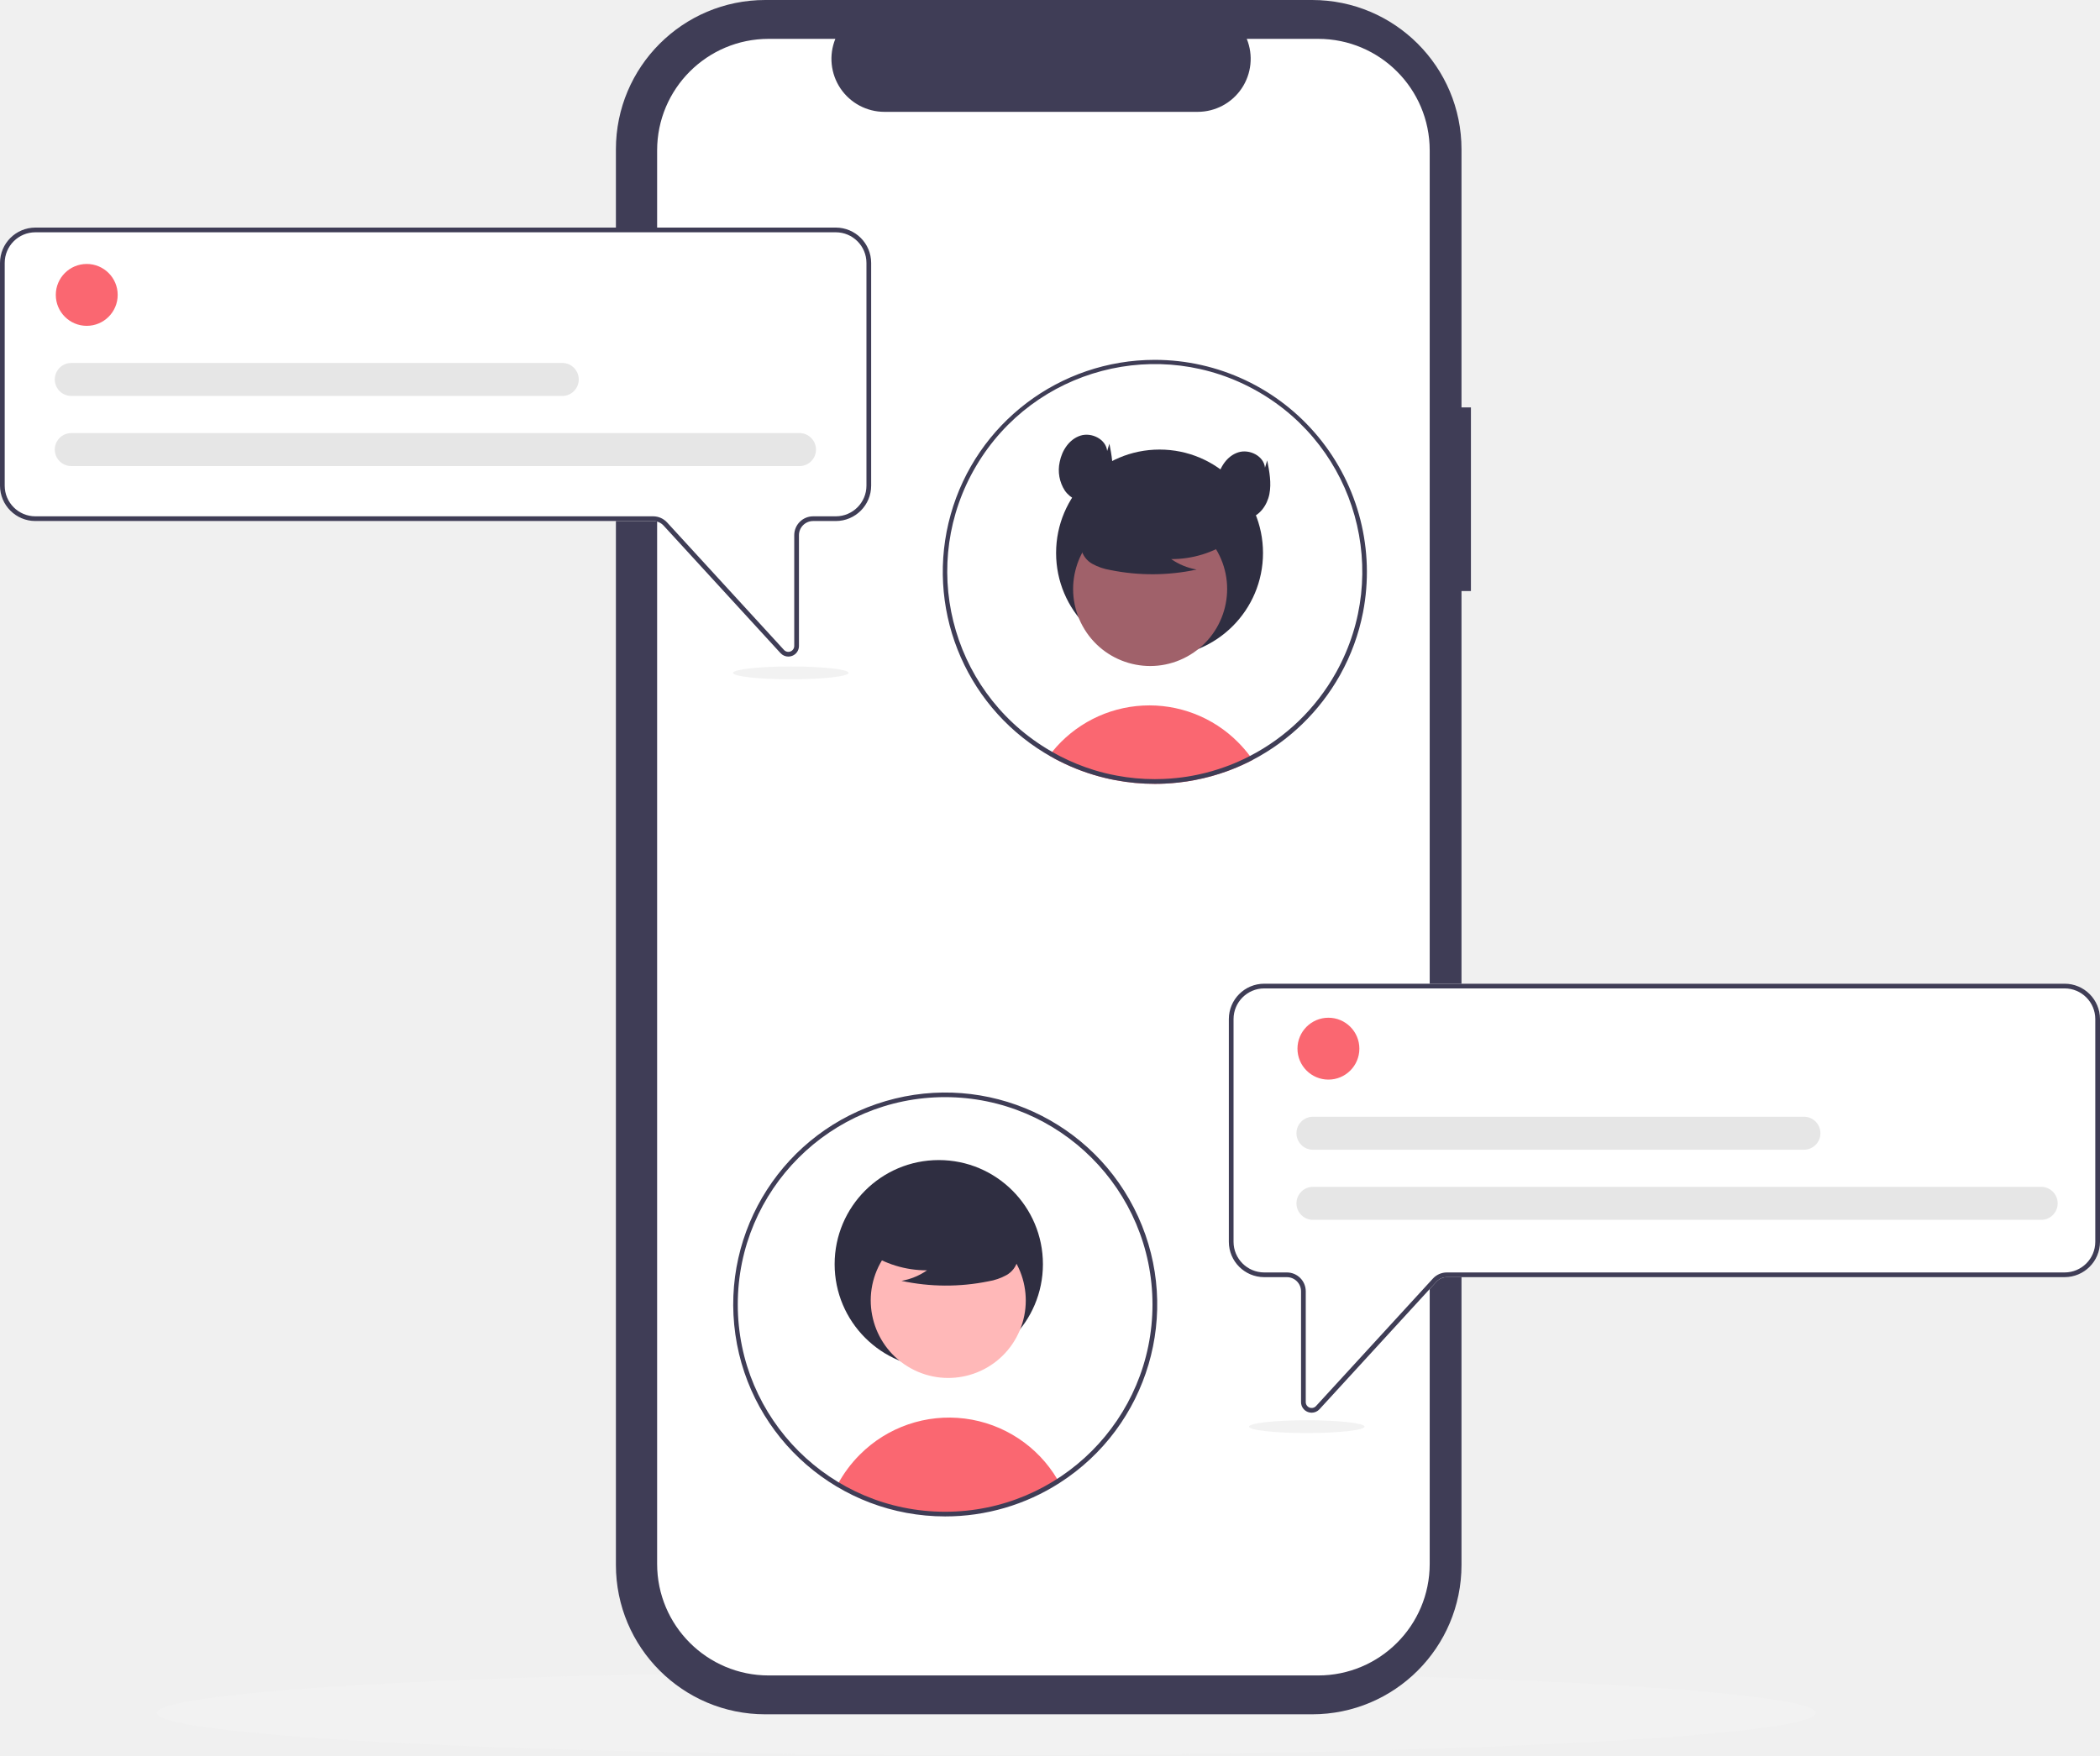
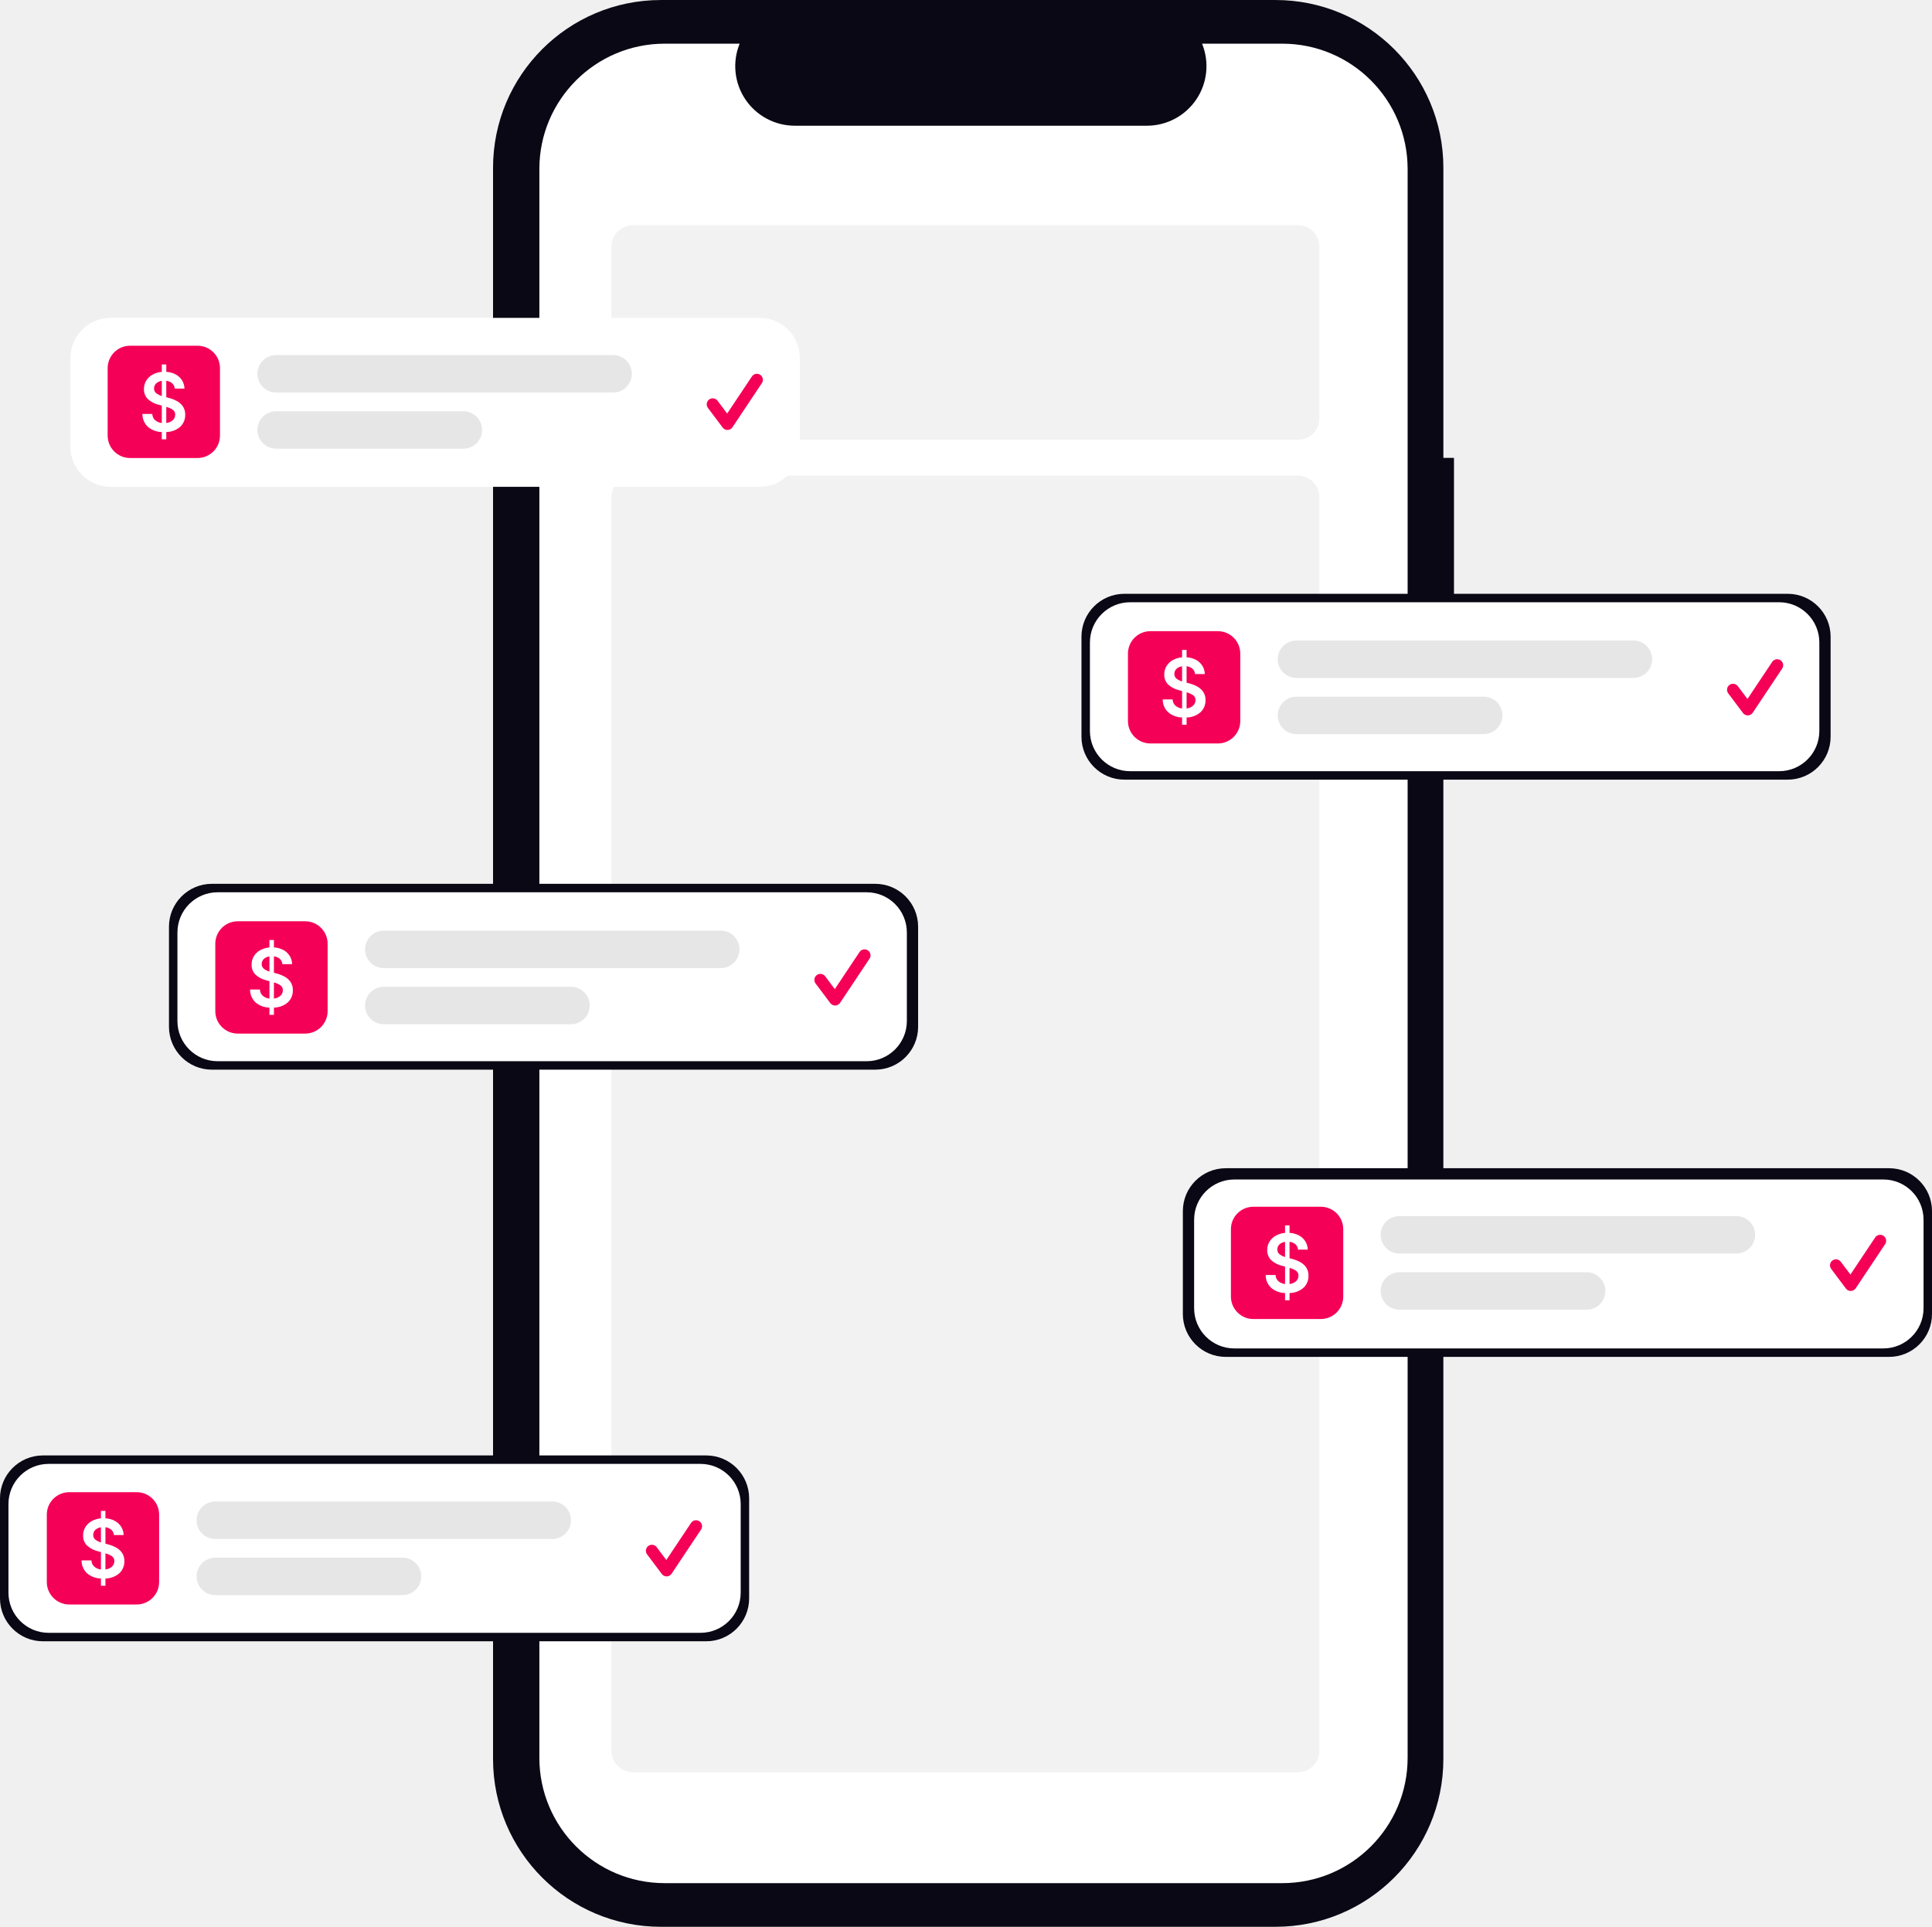
- <svg xmlns="http://www.w3.org/2000/svg" width="891.295" height="745.194" viewBox="0 0 891.295 745.194" role="img" artist="Katerina Limpitsouni" source="https://undraw.co/">
-   <ellipse cx="418.644" cy="727.194" rx="352" ry="18" fill="#f2f2f2" />
-   <path d="M778.65,250.35h-3.999V140.805a63.402,63.402,0,0,0-63.402-63.402H479.162a63.402,63.402,0,0,0-63.402,63.402v600.974a63.402,63.402,0,0,0,63.402,63.402H711.249a63.402,63.402,0,0,0,63.402-63.402V328.326h3.999Z" transform="translate(-154.3525 -77.40283)" fill="#3f3d56" />
-   <path d="M761.156,141.247v600.09a47.351,47.351,0,0,1-47.35,47.35h-233.2a47.351,47.351,0,0,1-47.35-47.35v-600.09a47.351,47.351,0,0,1,47.35-47.35h28.29a22.507,22.507,0,0,0,20.83,30.99h132.96a22.507,22.507,0,0,0,20.83-30.99h30.29A47.351,47.351,0,0,1,761.156,141.247Z" transform="translate(-154.3525 -77.40283)" fill="#fff" />
-   <path d="M686.03,400.003q-2.325,1.215-4.73,2.3-2.19.99-4.45,1.86c-.55.21-1.11.42-1.67.63a89.528,89.528,0,0,1-13.6,3.75q-3.435.675-6.96,1.06-2.91.33-5.88.47c-1.41.07-2.82.1-4.24.1a89.841,89.841,0,0,1-16.76-1.57c-1.44-.26-2.85-.57-4.26-.91a88.778,88.778,0,0,1-19.67-7.26c-.56-.28-1.12-.58-1.68-.87-.83-.44-1.64-.9-2.45-1.38.39-.54.81-1.07,1.24-1.59a53.034,53.034,0,0,1,78.87-4.1,54.277,54.277,0,0,1,5.06,5.86C685.26,398.893,685.65,399.443,686.03,400.003Z" transform="translate(-154.3525 -77.40283)" fill="#FA6771" />
-   <circle cx="492.143" cy="234.764" r="43.91" fill="#2f2e41" />
-   <circle cx="642.499" cy="327.462" r="32.681" transform="translate(-232.6876 270.9066) rotate(-28.66315)" fill="#a0616a" />
-   <path d="M676.839,306.906a44.448,44.448,0,0,1-25.402,7.85,27.238,27.238,0,0,0,10.796,4.442,89.628,89.628,0,0,1-36.61.206,23.694,23.694,0,0,1-7.664-2.632,9.699,9.699,0,0,1-4.731-6.327c-.803-4.589,2.772-8.757,6.488-11.567a47.858,47.858,0,0,1,40.217-8.036c4.492,1.161,8.993,3.123,11.911,6.731s3.782,9.17,1.002,12.885Z" transform="translate(-154.3525 -77.40283)" fill="#2f2e41" />
-   <path d="M644.5,230.173a89.987,89.987,0,0,0-46.84,166.83l.58.34q.72.435,1.44.84c.81.48,1.62.94,2.45,1.38.56.29,1.12.59,1.68.87a88.778,88.778,0,0,0,19.67,7.26c1.41.34,2.82.65,4.26.91a89.841,89.841,0,0,0,16.76,1.57c1.42,0,2.83-.03,4.24-.1q2.97-.135,5.88-.47,3.525-.39,6.96-1.06a89.528,89.528,0,0,0,13.6-3.75c.56-.21,1.12-.42,1.67-.63q2.265-.87,4.45-1.86,2.4-1.08,4.73-2.3a90.792,90.792,0,0,0,37.04-35.97c.04-.08.09-.16.13-.24a89.306,89.306,0,0,0,9.65-26.41,90.051,90.051,0,0,0-88.35-107.21Zm77.06,132.45c-.08.14-.15.28-.23.41a88.172,88.172,0,0,1-36.48,35.32q-2.295,1.2-4.67,2.25c-1.31.59-2.65,1.15-4,1.67-.57.22-1.15.44-1.73.64a85.721,85.721,0,0,1-11.73,3.36,84.695,84.695,0,0,1-8.95,1.41c-1.85.2-3.73.34-5.62.41-1.21.05-2.43.08-3.65.08a86.762,86.762,0,0,1-16.22-1.51,85.625,85.625,0,0,1-9.63-2.36,88.466,88.466,0,0,1-13.99-5.67c-.52-.27-1.04-.54-1.55-.82-.73-.39-1.47-.79-2.19-1.22-.54-.3-1.08-.62-1.61-.94-.31-.18-.62-.37-.93-.56a88.069,88.069,0,1,1,123.18-32.47Z" transform="translate(-154.3525 -77.40283)" fill="#3f3d56" />
-   <path d="M624.26,268.863c-.472-4.968-6.558-8.026-11.318-6.526s-7.884,6.293-8.829,11.193a16.057,16.057,0,0,0,2.165,12.122c2.406,3.462,6.827,5.623,10.95,4.744,4.707-1.003,7.968-5.6,8.901-10.321s.007-9.589-.919-14.312Z" transform="translate(-154.3525 -77.40283)" fill="#2f2e41" />
-   <path d="M691.242,275.96c-.472-4.968-6.559-8.026-11.318-6.526s-7.884,6.293-8.829,11.193a16.057,16.057,0,0,0,2.165,12.122c2.406,3.462,6.827,5.623,10.95,4.744,4.707-1.003,7.968-5.6,8.901-10.321s.007-9.589-.919-14.312Z" transform="translate(-154.3525 -77.40283)" fill="#2f2e41" />
-   <path d="M488.936,356.142a4.475,4.475,0,0,1-3.307-1.464L436.008,300.544a6.02,6.02,0,0,0-4.426-1.947H169.362a15.026,15.026,0,0,1-15.009-15.009V189.025a15.026,15.026,0,0,1,15.009-15.009H509.087A15.026,15.026,0,0,1,524.096,189.025v94.562A15.026,15.026,0,0,1,509.087,298.597h-9.631a6.012,6.012,0,0,0-6.005,6.005v47.033a4.474,4.474,0,0,1-2.87,4.196A4.526,4.526,0,0,1,488.936,356.142Z" transform="translate(-154.3525 -77.40283)" fill="#fff" />
-   <path d="M488.936,356.142a4.475,4.475,0,0,1-3.307-1.464L436.008,300.544a6.02,6.02,0,0,0-4.426-1.947H169.362a15.026,15.026,0,0,1-15.009-15.009V189.025a15.026,15.026,0,0,1,15.009-15.009H509.087A15.026,15.026,0,0,1,524.096,189.025v94.562A15.026,15.026,0,0,1,509.087,298.597h-9.631a6.012,6.012,0,0,0-6.005,6.005v47.033a4.474,4.474,0,0,1-2.87,4.196A4.526,4.526,0,0,1,488.936,356.142ZM169.362,176.016A13.024,13.024,0,0,0,156.353,189.025v94.562a13.024,13.024,0,0,0,13.009,13.009H431.581a8.024,8.024,0,0,1,5.9,2.596l49.622,54.133a2.503,2.503,0,0,0,4.347-1.691v-47.033a8.014,8.014,0,0,1,8.005-8.005H509.087a13.024,13.024,0,0,0,13.009-13.009V189.025A13.024,13.024,0,0,0,509.087,176.016Z" transform="translate(-154.3525 -77.40283)" fill="#3f3d56" />
-   <circle cx="36.816" cy="125.193" r="13.134" fill="#FA6771" />
-   <path d="M493.764,275.269H184.684a7.005,7.005,0,1,1,0-14.009H493.764a7.005,7.005,0,0,1,0,14.009Z" transform="translate(-154.3525 -77.40283)" fill="#e6e6e6" />
-   <path d="M393.073,245.5H184.684a7.005,7.005,0,1,1,0-14.009H393.073a7.005,7.005,0,0,1,0,14.009Z" transform="translate(-154.3525 -77.40283)" fill="#e6e6e6" />
-   <path d="M709.419,676.831a4.474,4.474,0,0,1-2.87-4.196v-47.033a6.012,6.012,0,0,0-6.005-6.005H690.913a15.026,15.026,0,0,1-15.009-15.009V510.025A15.026,15.026,0,0,1,690.913,495.016H1030.638a15.026,15.026,0,0,1,15.009,15.009v94.562a15.026,15.026,0,0,1-15.009,15.009H768.419a6.02,6.02,0,0,0-4.426,1.947l-49.622,54.133a4.475,4.475,0,0,1-3.307,1.464A4.526,4.526,0,0,1,709.419,676.831Z" transform="translate(-154.3525 -77.40283)" fill="#fff" />
-   <path d="M709.419,676.831a4.474,4.474,0,0,1-2.87-4.196v-47.033a6.012,6.012,0,0,0-6.005-6.005H690.913a15.026,15.026,0,0,1-15.009-15.009V510.025A15.026,15.026,0,0,1,690.913,495.016H1030.638a15.026,15.026,0,0,1,15.009,15.009v94.562a15.026,15.026,0,0,1-15.009,15.009H768.419a6.02,6.02,0,0,0-4.426,1.947l-49.622,54.133a4.475,4.475,0,0,1-3.307,1.464A4.526,4.526,0,0,1,709.419,676.831ZM690.913,497.016A13.024,13.024,0,0,0,677.904,510.025v94.562A13.024,13.024,0,0,0,690.913,617.597h9.631a8.014,8.014,0,0,1,8.005,8.005v47.033a2.503,2.503,0,0,0,4.347,1.691l49.622-54.133a8.024,8.024,0,0,1,5.9-2.596h262.22a13.024,13.024,0,0,0,13.009-13.009V510.025a13.024,13.024,0,0,0-13.009-13.009Z" transform="translate(-154.3525 -77.40283)" fill="#3f3d56" />
-   <path d="M603.53,706.113a89.069,89.069,0,0,1-93.65,1.49,54.129,54.129,0,0,1,9.4-12.65,53.433,53.433,0,0,1,83.91,10.57C603.3,705.713,603.42,705.913,603.53,706.113Z" transform="translate(-154.3525 -77.40283)" fill="#FA6771" />
-   <circle cx="398.443" cy="536.688" r="44.202" fill="#2f2e41" />
-   <circle cx="556.819" cy="629.489" r="32.898" transform="translate(-416.965 738.7288) rotate(-61.33685)" fill="#ffb8b8" />
-   <path d="M522.25,608.796a44.744,44.744,0,0,0,25.571,7.902,27.419,27.419,0,0,1-10.868,4.471,90.223,90.223,0,0,0,36.853.207,23.852,23.852,0,0,0,7.715-2.65,9.764,9.764,0,0,0,4.762-6.369c.809-4.619-2.791-8.816-6.531-11.644a48.176,48.176,0,0,0-40.484-8.09c-4.522,1.169-9.053,3.144-11.99,6.776s-3.807,9.231-1.009,12.971Z" transform="translate(-154.3525 -77.40283)" fill="#2f2e41" />
-   <path d="M555.5,721.173a89.972,89.972,0,1,1,48.571-14.219A89.88,89.88,0,0,1,555.5,721.173Zm0-178a88.008,88.008,0,1,0,88,88A88.1,88.1,0,0,0,555.5,543.173Z" transform="translate(-154.3525 -77.40283)" fill="#3f3d56" />
-   <circle cx="563.816" cy="445.193" r="13.134" fill="#FA6771" />
-   <path d="M1020.764,595.269H711.684a7.005,7.005,0,1,1,0-14.009h309.08a7.005,7.005,0,0,1,0,14.009Z" transform="translate(-154.3525 -77.40283)" fill="#e6e6e6" />
-   <path d="M920.073,565.5H711.684a7.005,7.005,0,1,1,0-14.009H920.073a7.005,7.005,0,0,1,0,14.009Z" transform="translate(-154.3525 -77.40283)" fill="#e6e6e6" />
-   <ellipse cx="554.644" cy="605.661" rx="24.504" ry="2.72" fill="#f2f2f2" />
-   <ellipse cx="335.644" cy="285.661" rx="24.504" ry="2.72" fill="#f2f2f2" />
+ <svg xmlns="http://www.w3.org/2000/svg" width="720.44" height="718.635" viewBox="0 0 720.44 718.635" role="img" artist="Katerina Limpitsouni" source="https://undraw.co/">
+   <g transform="translate(-600 -181)">
+     <g transform="translate(783.85 181)">
+       <path d="M624.7,249.968h-3.952V141.8a62.6,62.6,0,0,0-62.6-62.6H328.97a62.6,62.6,0,0,0-62.6,62.6V735.225a62.6,62.6,0,0,0,62.6,62.6H558.143a62.6,62.6,0,0,0,62.6-62.6V326.965H624.7Z" transform="translate(-266.365 -79.193)" fill="#090814" />
+       <path d="M560.888,95.686H530.974a22.212,22.212,0,0,1-20.565,30.6h-131.3a22.212,22.212,0,0,1-20.566-30.6H330.607a46.752,46.752,0,0,0-46.752,46.752V735a46.752,46.752,0,0,0,46.752,46.752H560.879A46.752,46.752,0,0,0,607.63,735V142.439a46.752,46.752,0,0,0-46.744-46.752Z" transform="translate(-266.577 -79.397)" fill="#fff" />
+     </g>
+     <path d="M8,0H256a8,8,0,0,1,8,8V72a8,8,0,0,1-8,8H8a8,8,0,0,1-8-8V8A8,8,0,0,1,8,0Z" transform="translate(828 265)" fill="#f2f2f2" />
+     <path d="M8,0H256a8.065,8.065,0,0,1,8,8.128V475.474a8.065,8.065,0,0,1-8,8.128H8a8.065,8.065,0,0,1-8-8.128V8.128A8.065,8.065,0,0,1,8,0Z" transform="translate(828 358.398)" fill="#f2f2f2" />
+     <g transform="translate(623.104 296.398)">
+       <rect width="278.304" height="" rx="16" transform="translate(0 0)" fill="#090814" />
+       <rect width="272.003" height="63.012" rx="15" transform="translate(3.151 3.151)" fill="#fff" />
+       <path d="M301.207,370.636a2.238,2.238,0,0,1-1.791-.9l-5.489-7.318a2.238,2.238,0,0,1,3.581-2.686l3.591,4.788,9.223-13.834a2.238,2.238,0,0,1,3.725,2.483L303.07,369.639a2.239,2.239,0,0,1-1.8,1Z" transform="translate(-53.047 -325.676)" fill="#F50057" />
+       <g transform="translate(17.038 13.546)">
+         <path d="M8.377,0H33.509a8.377,8.377,0,0,1,8.377,8.377V33.509a8.377,8.377,0,0,1-8.377,8.377H8.377A8.377,8.377,0,0,1,0,33.509V8.377A8.377,8.377,0,0,1,8.377,0Z" transform="translate(0 0)" fill="#F50057" />
+         <path d="M12.786-71.456v-2.713A8.255,8.255,0,0,1,7.6-76.114a6.472,6.472,0,0,1-2.037-4.8H9.245a3.254,3.254,0,0,0,1.1,2.364,4.545,4.545,0,0,0,2.444,1.015V-84.02l-1.121-.31A9.1,9.1,0,0,1,7.6-86.457,5,5,0,0,1,6.139-90.2,5.875,5.875,0,0,1,7-93.377,6.376,6.376,0,0,1,9.36-95.592a8.564,8.564,0,0,1,3.427-1.015V-99.38h1.676v2.761a8.263,8.263,0,0,1,3.527.968,6.362,6.362,0,0,1,2.355,2.2,5.984,5.984,0,0,1,.9,3.083H17.623a2.953,2.953,0,0,0-.966-1.985,3.966,3.966,0,0,0-2.194-.925v6.121l.936.248a13.5,13.5,0,0,1,2.941,1.138,6.47,6.47,0,0,1,2.294,1.995,5.318,5.318,0,0,1,.886,3.156,5.914,5.914,0,0,1-1.852,4.478,8,8,0,0,1-5.2,1.968v2.716Zm1.676-6.091a4.265,4.265,0,0,0,2.41-1.027,2.693,2.693,0,0,0,.916-2.07,2.114,2.114,0,0,0-.909-1.843,7.971,7.971,0,0,0-2.415-1.064ZM12.786-87.6v-5.652a3.668,3.668,0,0,0-2.116.968,2.522,2.522,0,0,0-.761,1.849,2.132,2.132,0,0,0,.886,1.843,7.05,7.05,0,0,0,1.995.992Z" transform="translate(7.4 106.363)" fill="#fff" />
+       </g>
+       <path d="M6.981,0h125.66a6.981,6.981,0,1,1,0,13.962H6.981A6.981,6.981,0,0,1,6.981,0Z" transform="translate(72.886 17.036)" fill="#e6e6e6" />
+       <path d="M6.981,0H76.792a6.981,6.981,0,1,1,0,13.962H6.981A6.981,6.981,0,0,1,6.981,0Z" transform="translate(72.886 37.98)" fill="#e6e6e6" />
+     </g>
+     <g transform="translate(1003.278 402.469)">
+       <rect width="279.354" height="69.313" rx="16" transform="translate(0 0)" fill="#090814" />
+       <rect width="272.003" height="63.012" rx="15" transform="translate(3.151 3.151)" fill="#fff" />
+       <path d="M301.207,370.636a2.238,2.238,0,0,1-1.791-.9l-5.489-7.318a2.238,2.238,0,0,1,3.581-2.686l3.591,4.788,9.223-13.834a2.238,2.238,0,0,1,3.725,2.483L303.07,369.639a2.239,2.239,0,0,1-1.8,1Z" transform="translate(-52.751 -325.287)" fill="#F50057" />
+       <g transform="translate(17.334 13.936)">
+         <path d="M8.377,0H33.509a8.377,8.377,0,0,1,8.377,8.377V33.509a8.377,8.377,0,0,1-8.377,8.377H8.377A8.377,8.377,0,0,1,0,33.509V8.377A8.377,8.377,0,0,1,8.377,0Z" transform="translate(0 0)" fill="#F50057" />
+         <path d="M12.786-71.456v-2.713A8.255,8.255,0,0,1,7.6-76.114a6.472,6.472,0,0,1-2.037-4.8H9.245a3.254,3.254,0,0,0,1.1,2.364,4.545,4.545,0,0,0,2.444,1.015V-84.02l-1.121-.31A9.1,9.1,0,0,1,7.6-86.457,5,5,0,0,1,6.139-90.2,5.875,5.875,0,0,1,7-93.377,6.376,6.376,0,0,1,9.36-95.592a8.564,8.564,0,0,1,3.427-1.015V-99.38h1.676v2.761a8.263,8.263,0,0,1,3.527.968,6.362,6.362,0,0,1,2.355,2.2,5.984,5.984,0,0,1,.9,3.083H17.623a2.953,2.953,0,0,0-.966-1.985,3.966,3.966,0,0,0-2.194-.925v6.121l.936.248a13.5,13.5,0,0,1,2.941,1.138,6.47,6.47,0,0,1,2.294,1.995,5.318,5.318,0,0,1,.886,3.156,5.914,5.914,0,0,1-1.852,4.478,8,8,0,0,1-5.2,1.968v2.716Zm1.676-6.091a4.265,4.265,0,0,0,2.41-1.027,2.693,2.693,0,0,0,.916-2.07,2.114,2.114,0,0,0-.909-1.843,7.971,7.971,0,0,0-2.415-1.064ZM12.786-87.6v-5.652a3.668,3.668,0,0,0-2.116.968,2.522,2.522,0,0,0-.761,1.849,2.132,2.132,0,0,0,.886,1.843,7.05,7.05,0,0,0,1.995.992Z" transform="translate(7.4 106.363)" fill="#fff" />
+       </g>
+       <path d="M6.981,0h125.66a6.981,6.981,0,1,1,0,13.962H6.981A6.981,6.981,0,0,1,6.981,0Z" transform="translate(73.181 17.426)" fill="#e6e6e6" />
+       <path d="M6.981,0H76.792a6.981,6.981,0,1,1,0,13.962H6.981A6.981,6.981,0,0,1,6.981,0Z" transform="translate(73.181 38.369)" fill="#e6e6e6" />
+     </g>
+     <g transform="translate(663.012 510.639)">
+       <rect width="279.354" height="69.313" rx="16" transform="translate(0 0)" fill="#090814" />
+       <rect width="272.003" height="63.012" rx="15" transform="translate(3.151 3.151)" fill="#fff" />
+       <path d="M301.207,370.636a2.238,2.238,0,0,1-1.791-.9l-5.489-7.318a2.238,2.238,0,0,1,3.581-2.686l3.591,4.788,9.223-13.834a2.238,2.238,0,0,1,3.725,2.483L303.07,369.639a2.239,2.239,0,0,1-1.8,1Z" transform="translate(-52.814 -325.25)" fill="#F50057" />
+       <g transform="translate(17.272 13.972)">
+         <path d="M8.377,0H33.509a8.377,8.377,0,0,1,8.377,8.377V33.509a8.377,8.377,0,0,1-8.377,8.377H8.377A8.377,8.377,0,0,1,0,33.509V8.377A8.377,8.377,0,0,1,8.377,0Z" transform="translate(0 0)" fill="#F50057" />
+         <path d="M12.786-71.456v-2.713A8.255,8.255,0,0,1,7.6-76.114a6.472,6.472,0,0,1-2.037-4.8H9.245a3.254,3.254,0,0,0,1.1,2.364,4.545,4.545,0,0,0,2.444,1.015V-84.02l-1.121-.31A9.1,9.1,0,0,1,7.6-86.457,5,5,0,0,1,6.139-90.2,5.875,5.875,0,0,1,7-93.377,6.376,6.376,0,0,1,9.36-95.592a8.564,8.564,0,0,1,3.427-1.015V-99.38h1.676v2.761a8.263,8.263,0,0,1,3.527.968,6.362,6.362,0,0,1,2.355,2.2,5.984,5.984,0,0,1,.9,3.083H17.623a2.953,2.953,0,0,0-.966-1.985,3.966,3.966,0,0,0-2.194-.925v6.121l.936.248a13.5,13.5,0,0,1,2.941,1.138,6.47,6.47,0,0,1,2.294,1.995,5.318,5.318,0,0,1,.886,3.156,5.914,5.914,0,0,1-1.852,4.478,8,8,0,0,1-5.2,1.968v2.716Zm1.676-6.091a4.265,4.265,0,0,0,2.41-1.027,2.693,2.693,0,0,0,.916-2.07,2.114,2.114,0,0,0-.909-1.843,7.971,7.971,0,0,0-2.415-1.064ZM12.786-87.6v-5.652a3.668,3.668,0,0,0-2.116.968,2.522,2.522,0,0,0-.761,1.849,2.132,2.132,0,0,0,.886,1.843,7.05,7.05,0,0,0,1.995.992Z" transform="translate(7.4 106.363)" fill="#fff" />
+       </g>
+       <path d="M6.981,0h125.66a6.981,6.981,0,1,1,0,13.962H6.981A6.981,6.981,0,0,1,6.981,0Z" transform="translate(73.119 17.463)" fill="#e6e6e6" />
+       <path d="M6.981,0H76.792a6.981,6.981,0,1,1,0,13.962H6.981A6.981,6.981,0,0,1,6.981,0Z" transform="translate(73.119 38.406)" fill="#e6e6e6" />
+     </g>
+     <g transform="translate(1041.086 616.711)">
+       <rect width="279.354" height="70.364" rx="16" transform="translate(0 0)" fill="#090814" />
+       <rect width="272.003" height="63.012" rx="15" transform="translate(4.201 4.201)" fill="#fff" />
+       <path d="M301.207,370.636a2.238,2.238,0,0,1-1.791-.9l-5.489-7.318a2.238,2.238,0,0,1,3.581-2.686l3.591,4.788,9.223-13.834a2.238,2.238,0,0,1,3.725,2.483L303.07,369.639a2.239,2.239,0,0,1-1.8,1Z" transform="translate(-52.163 -324.86)" fill="#F50057" />
+       <g transform="translate(17.922 14.362)">
+         <path d="M8.377,0H33.509a8.377,8.377,0,0,1,8.377,8.377V33.509a8.377,8.377,0,0,1-8.377,8.377H8.377A8.377,8.377,0,0,1,0,33.509V8.377A8.377,8.377,0,0,1,8.377,0Z" transform="translate(0 0)" fill="#F50057" />
+         <path d="M12.786-71.456v-2.713A8.255,8.255,0,0,1,7.6-76.114a6.472,6.472,0,0,1-2.037-4.8H9.245a3.254,3.254,0,0,0,1.1,2.364,4.545,4.545,0,0,0,2.444,1.015V-84.02l-1.121-.31A9.1,9.1,0,0,1,7.6-86.457,5,5,0,0,1,6.139-90.2,5.875,5.875,0,0,1,7-93.377,6.376,6.376,0,0,1,9.36-95.592a8.564,8.564,0,0,1,3.427-1.015V-99.38h1.676v2.761a8.263,8.263,0,0,1,3.527.968,6.362,6.362,0,0,1,2.355,2.2,5.984,5.984,0,0,1,.9,3.083H17.623a2.953,2.953,0,0,0-.966-1.985,3.966,3.966,0,0,0-2.194-.925v6.121l.936.248a13.5,13.5,0,0,1,2.941,1.138,6.47,6.47,0,0,1,2.294,1.995,5.318,5.318,0,0,1,.886,3.156,5.914,5.914,0,0,1-1.852,4.478,8,8,0,0,1-5.2,1.968v2.716Zm1.676-6.091a4.265,4.265,0,0,0,2.41-1.027,2.693,2.693,0,0,0,.916-2.07,2.114,2.114,0,0,0-.909-1.843,7.971,7.971,0,0,0-2.415-1.064ZM12.786-87.6v-5.652a3.668,3.668,0,0,0-2.116.968,2.522,2.522,0,0,0-.761,1.849,2.132,2.132,0,0,0,.886,1.843,7.05,7.05,0,0,0,1.995.992Z" transform="translate(7.4 106.363)" fill="#fff" />
+       </g>
+       <path d="M6.981,0h125.66a6.981,6.981,0,1,1,0,13.962H6.981A6.981,6.981,0,0,1,6.981,0Z" transform="translate(73.77 17.853)" fill="#e6e6e6" />
+       <path d="M6.981,0H76.792a6.981,6.981,0,1,1,0,13.962H6.981A6.981,6.981,0,0,1,6.981,0Z" transform="translate(73.77 38.796)" fill="#e6e6e6" />
+     </g>
+     <g transform="translate(600 723.832)">
+       <rect width="279.354" height="69.313" rx="16" transform="translate(0 0)" fill="#090814" />
+       <rect width="273.053" height="63.012" rx="15" transform="translate(3.151 3.151)" fill="#fff" />
+       <path d="M301.207,370.636a2.238,2.238,0,0,1-1.791-.9l-5.489-7.318a2.238,2.238,0,0,1,3.581-2.686l3.591,4.788,9.223-13.834a2.238,2.238,0,0,1,3.725,2.483L303.07,369.639a2.239,2.239,0,0,1-1.8,1Z" transform="translate(-52.631 -325.518)" fill="#F50057" />
+       <g transform="translate(17.454 13.704)">
+         <path d="M8.377,0H33.509a8.377,8.377,0,0,1,8.377,8.377V33.509a8.377,8.377,0,0,1-8.377,8.377H8.377A8.377,8.377,0,0,1,0,33.509V8.377A8.377,8.377,0,0,1,8.377,0Z" transform="translate(0 0)" fill="#F50057" />
+         <path d="M12.786-71.456v-2.713A8.255,8.255,0,0,1,7.6-76.114a6.472,6.472,0,0,1-2.037-4.8H9.245a3.254,3.254,0,0,0,1.1,2.364,4.545,4.545,0,0,0,2.444,1.015V-84.02l-1.121-.31A9.1,9.1,0,0,1,7.6-86.457,5,5,0,0,1,6.139-90.2,5.875,5.875,0,0,1,7-93.377,6.376,6.376,0,0,1,9.36-95.592a8.564,8.564,0,0,1,3.427-1.015V-99.38h1.676v2.761a8.263,8.263,0,0,1,3.527.968,6.362,6.362,0,0,1,2.355,2.2,5.984,5.984,0,0,1,.9,3.083H17.623a2.953,2.953,0,0,0-.966-1.985,3.966,3.966,0,0,0-2.194-.925v6.121l.936.248a13.5,13.5,0,0,1,2.941,1.138,6.47,6.47,0,0,1,2.294,1.995,5.318,5.318,0,0,1,.886,3.156,5.914,5.914,0,0,1-1.852,4.478,8,8,0,0,1-5.2,1.968v2.716Zm1.676-6.091a4.265,4.265,0,0,0,2.41-1.027,2.693,2.693,0,0,0,.916-2.07,2.114,2.114,0,0,0-.909-1.843,7.971,7.971,0,0,0-2.415-1.064ZM12.786-87.6v-5.652a3.668,3.668,0,0,0-2.116.968,2.522,2.522,0,0,0-.761,1.849,2.132,2.132,0,0,0,.886,1.843,7.05,7.05,0,0,0,1.995.992Z" transform="translate(7.4 106.363)" fill="#fff" />
+       </g>
+       <path d="M6.981,0h125.66a6.981,6.981,0,1,1,0,13.962H6.981A6.981,6.981,0,0,1,6.981,0Z" transform="translate(73.301 17.194)" fill="#e6e6e6" />
+       <path d="M6.981,0H76.792a6.981,6.981,0,1,1,0,13.962H6.981A6.981,6.981,0,0,1,6.981,0Z" transform="translate(73.301 38.138)" fill="#e6e6e6" />
+     </g>
+   </g>
</svg>
